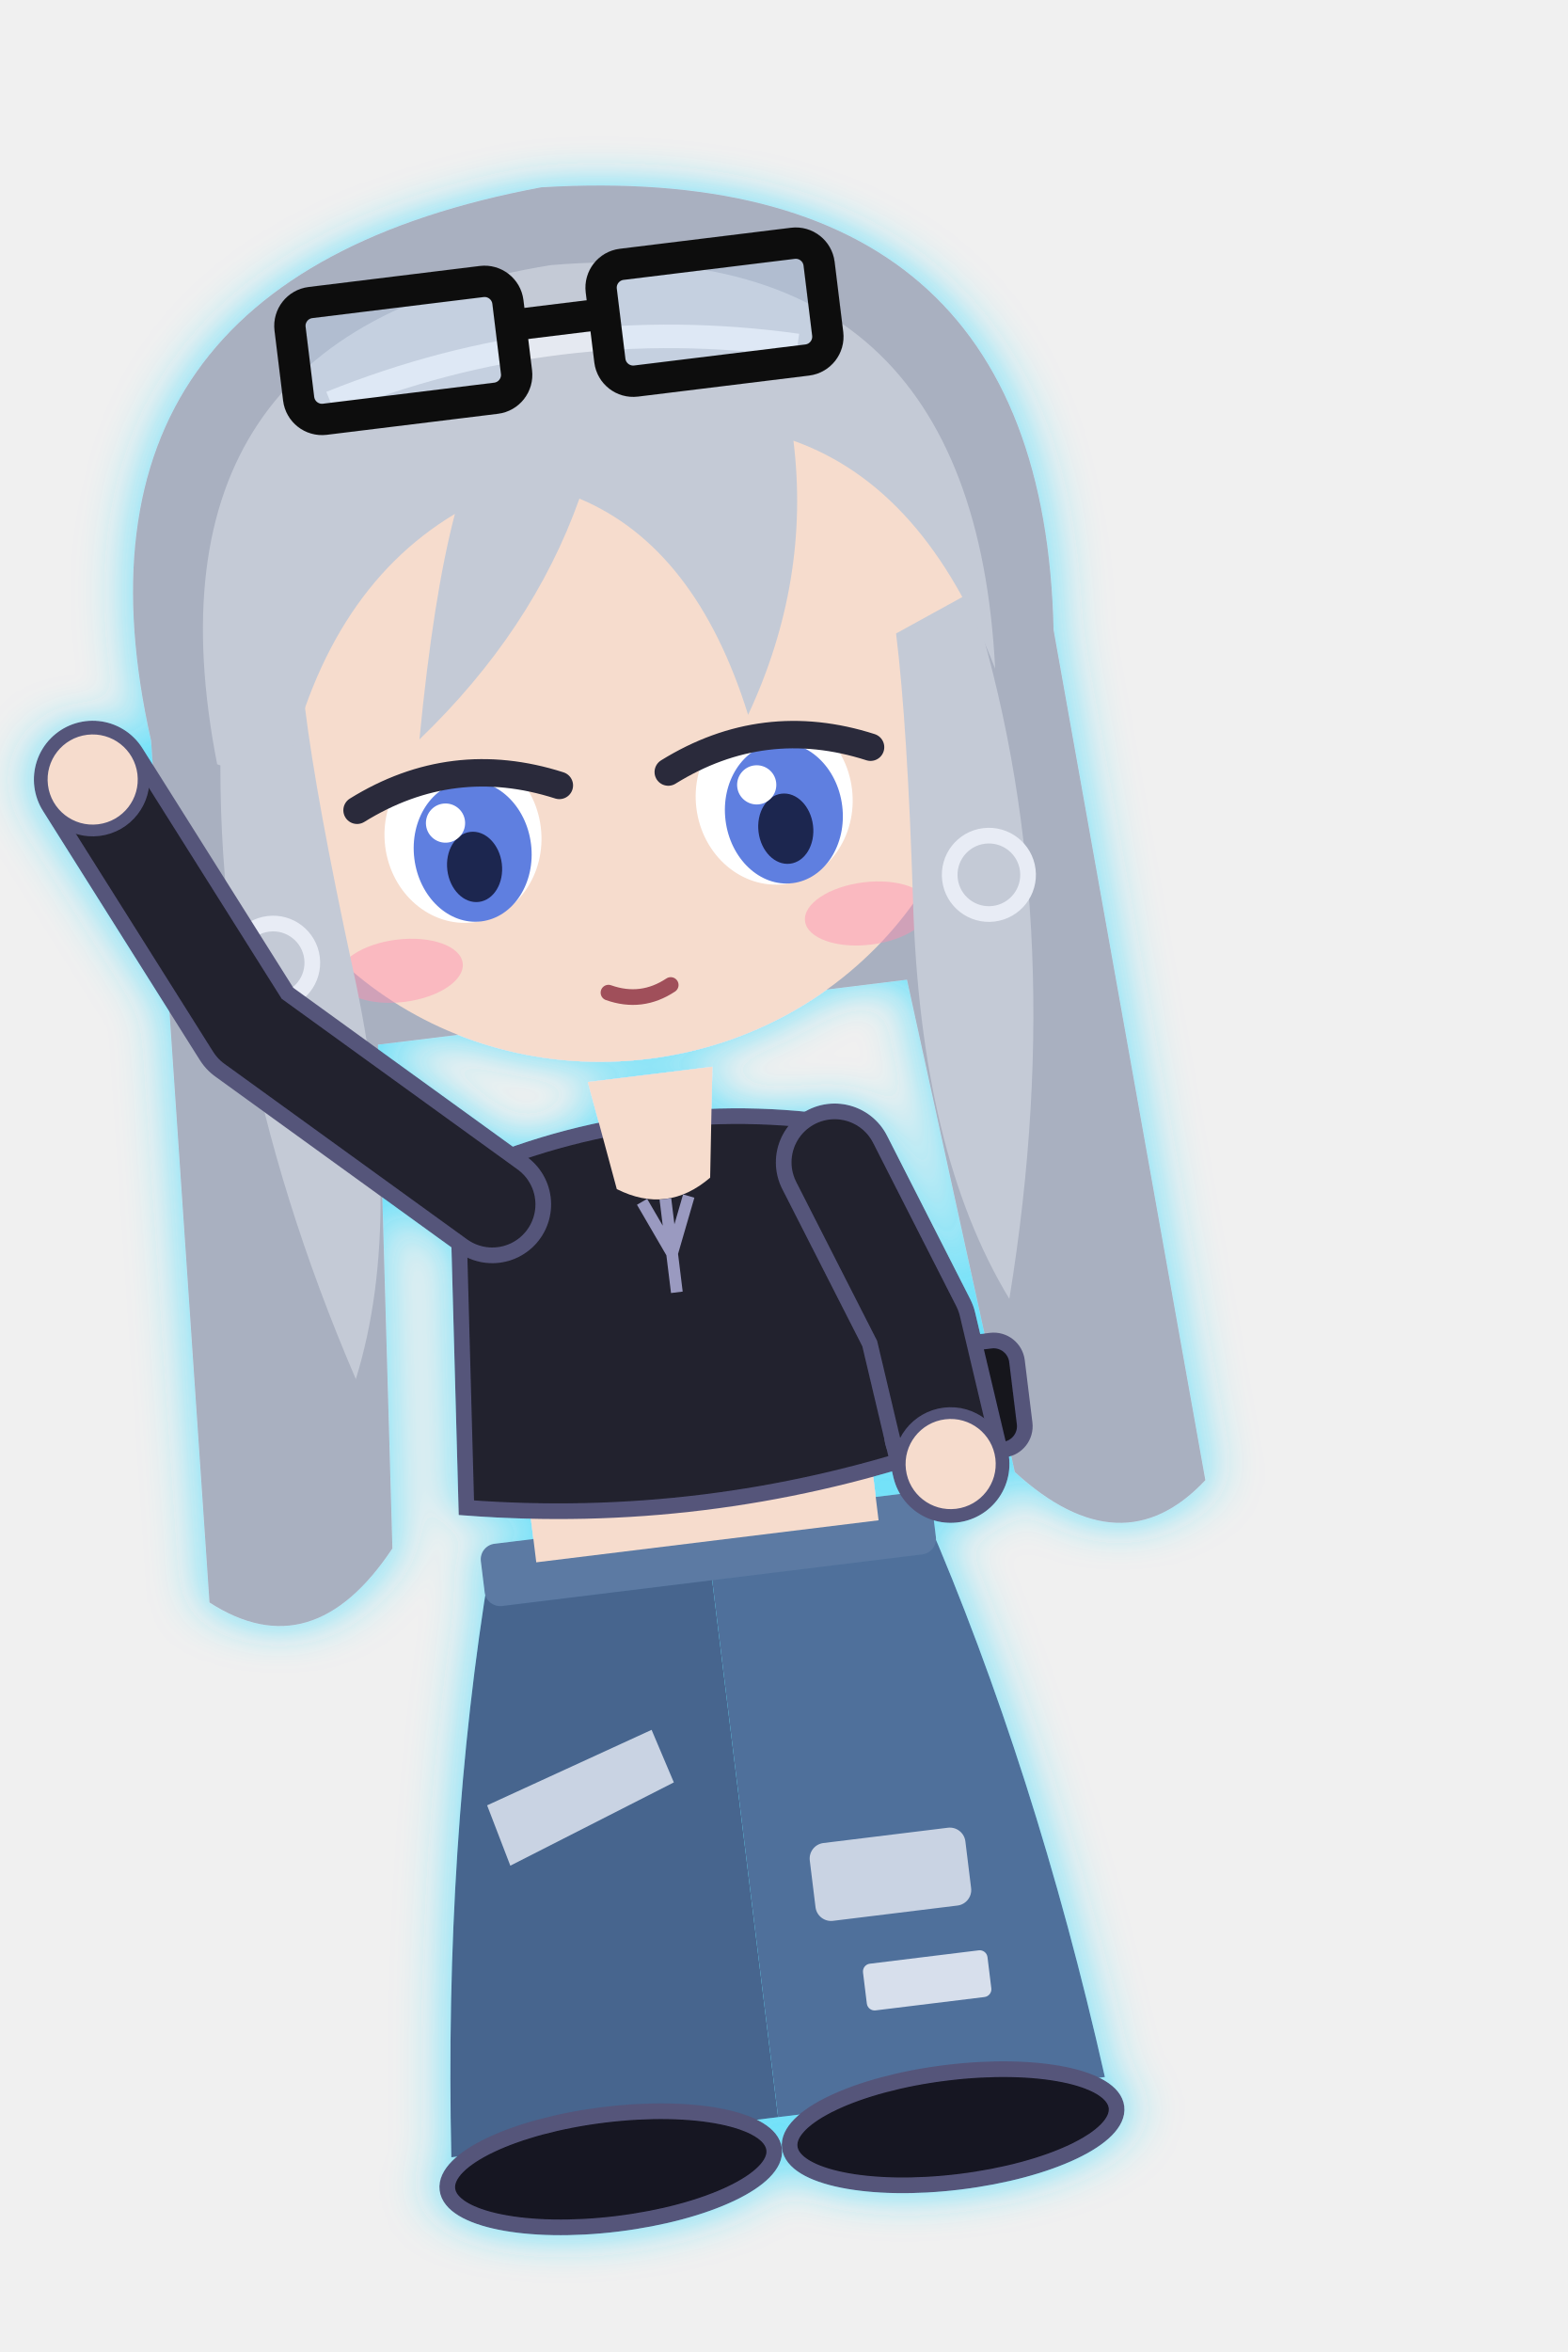
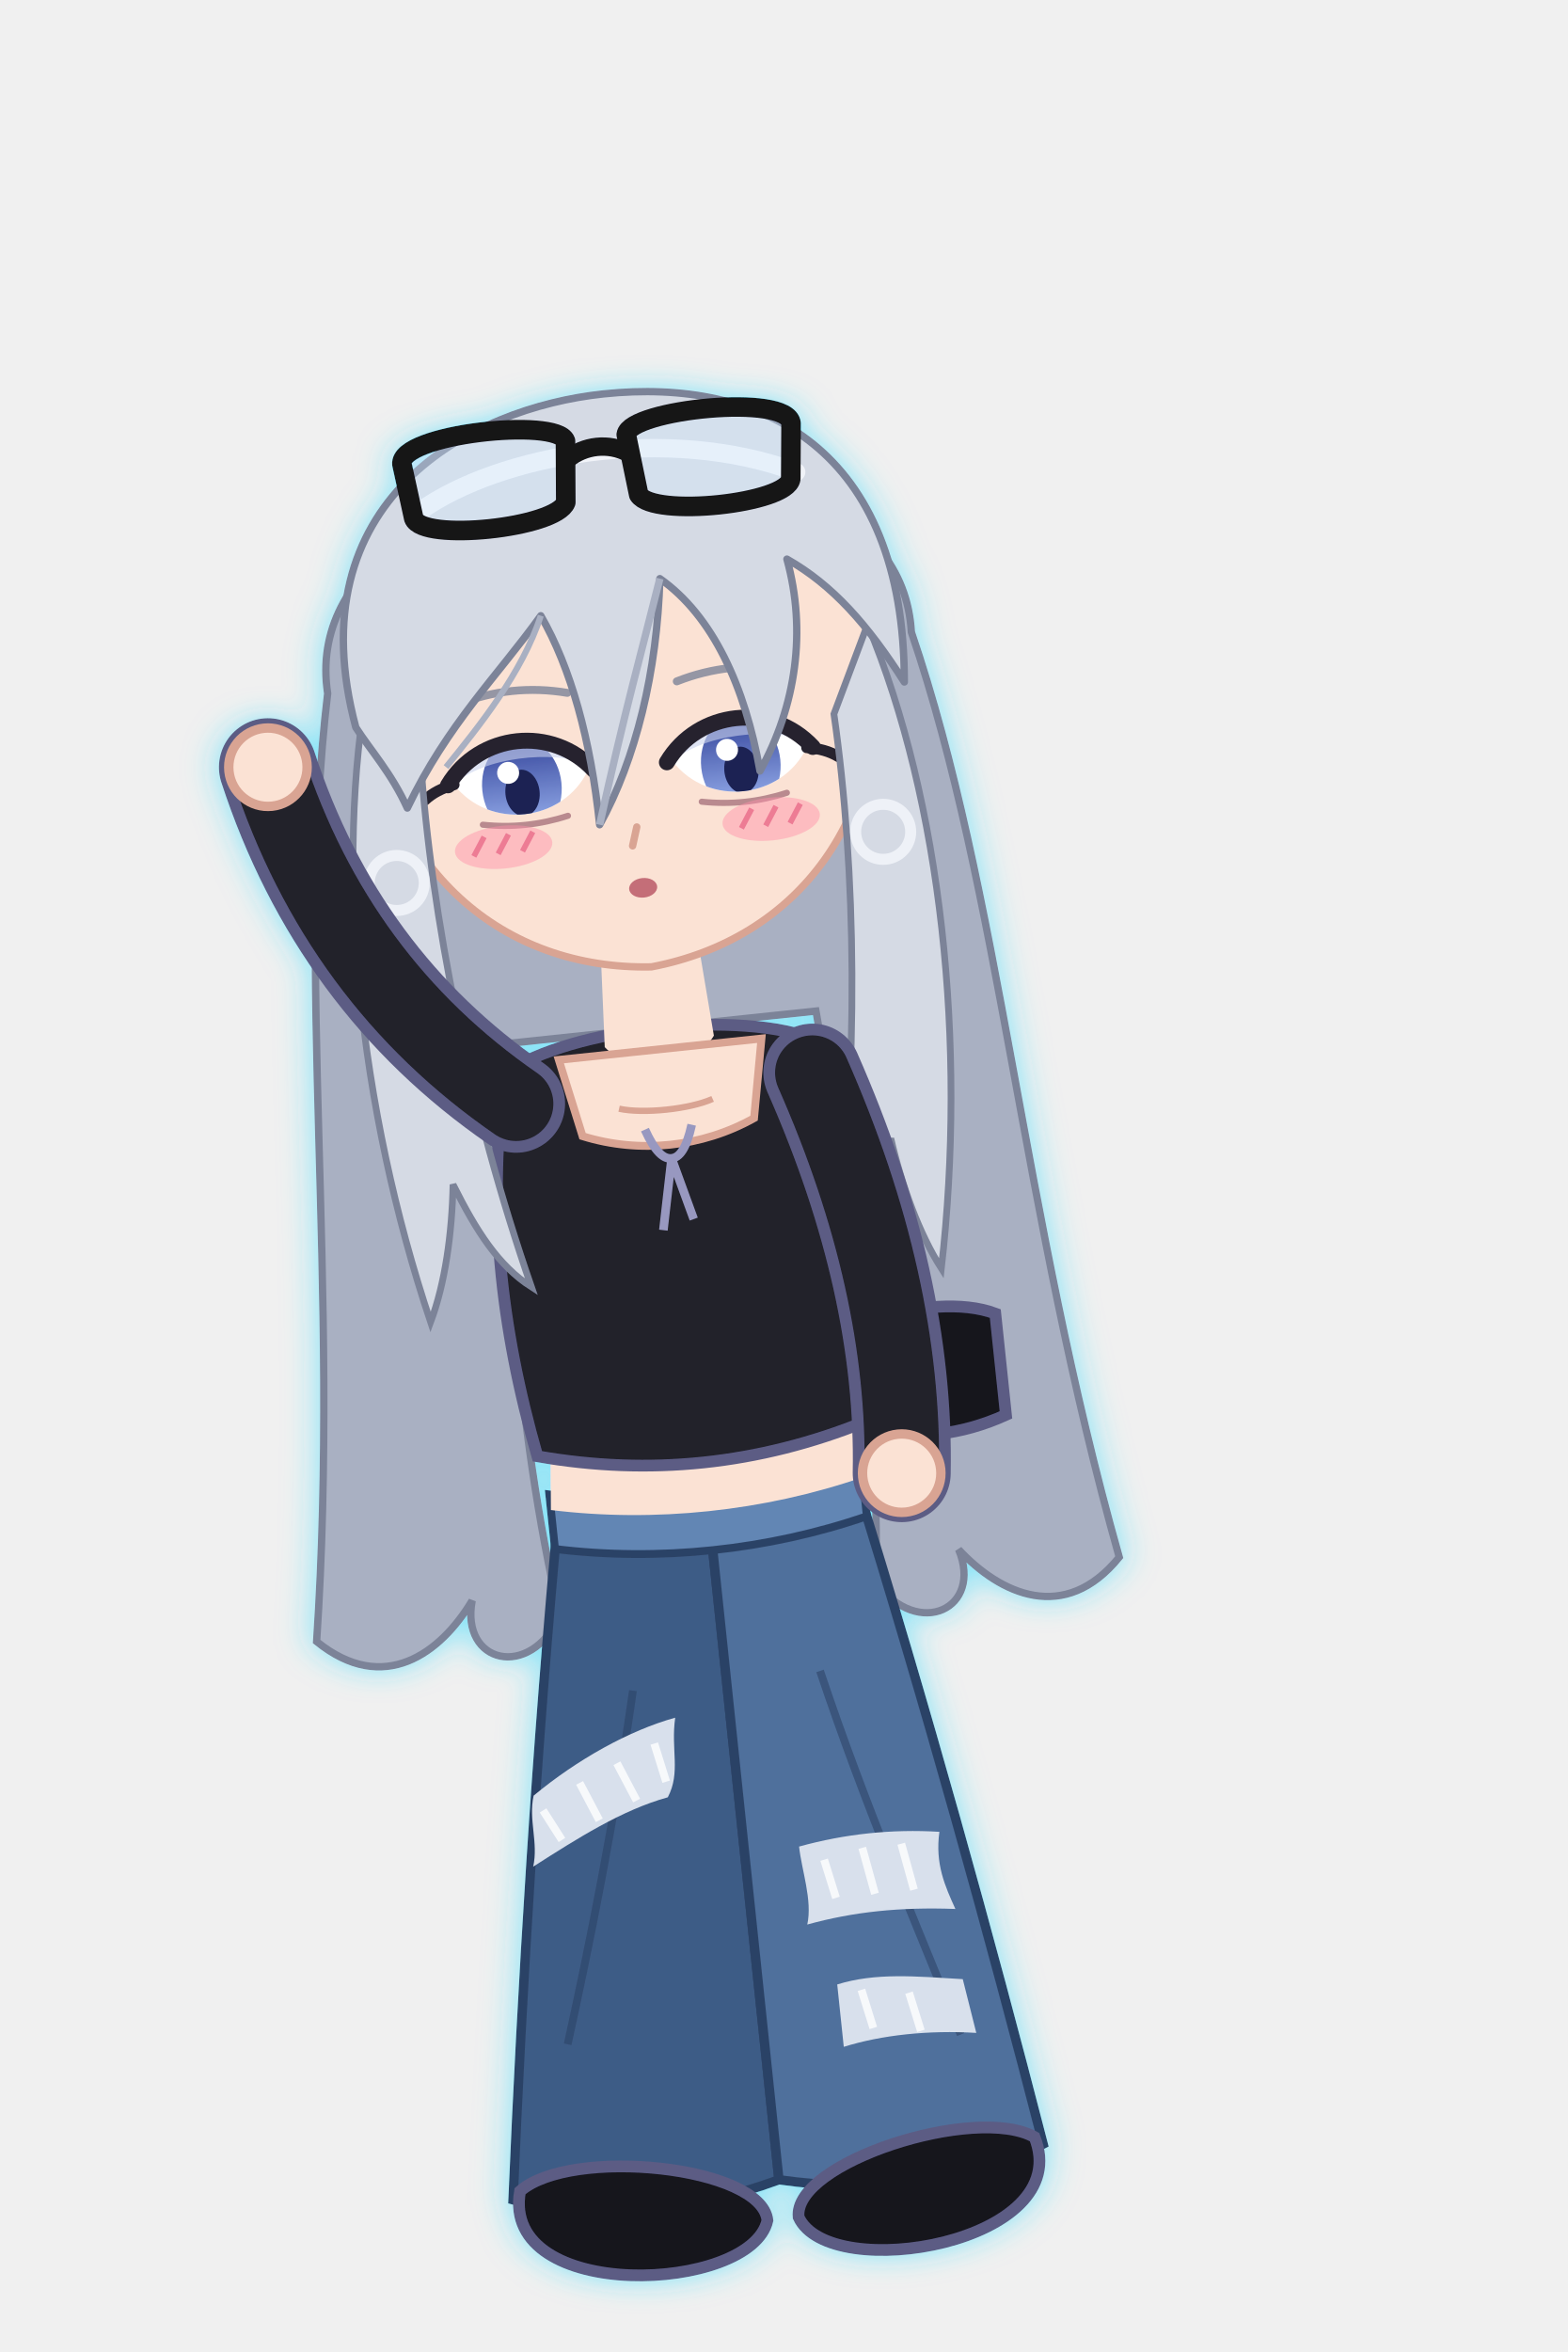
<svg xmlns="http://www.w3.org/2000/svg" viewBox="0 0 200 300" width="400" height="600">
  <defs>
    <filter id="glow" x="-20%" y="-20%" width="140%" height="140%">
-       <feDropShadow dx="0" dy="0" stdDeviation="3" flood-color="#2bd9ff" flood-opacity="0.7" />
+       <feDropShadow dx="0" dy="0" stdDeviation="2" flood-color="#2bd9ff" flood-opacity="0.55" />
    </filter>
+     <linearGradient id="iris" x1="0" y1="0" x2="0" y2="1">
+       <stop offset="0" stop-color="#34449a" />
+       <stop offset="1" stop-color="#9db6f2" />
+     </linearGradient>
  </defs>
-   <g filter="url(#glow)" transform="rotate(-7 100 276)">
-     <path d="M42 86 Q36 26 100 22 Q164 26 158 86 L164 196 Q152 206 140 192 L134 128 L66 128 L60 192 Q48 206 36 196 Z" fill="#a9b0c0" />
-     <path d="M72 196 L100 196 L100 270 L58 270 Q62 230 72 196 Z" fill="#46658e" />
-     <path d="M100 196 L128 196 Q138 230 142 270 L100 270 Z" fill="#4f709b" />
-     <rect x="71" y="193" width="58" height="8" rx="2" fill="#5b7aa3" />
-     <path d="M68 226 L90 219 L92 226 L70 234 Z" fill="#c9d3e3" />
-     <rect x="108" y="236" width="20" height="10" rx="2" fill="#c9d3e3" />
-     <rect x="113" y="252" width="16" height="6" rx="1" fill="#d7dfec" />
-     <ellipse cx="78" cy="274" rx="21" ry="7" fill="#151520" stroke="#55557a" stroke-width="2" />
-     <ellipse cx="122" cy="274" rx="21" ry="7" fill="#151520" stroke="#55557a" stroke-width="2" />
-     <rect x="78" y="184" width="44" height="12" fill="#f6dccd" />
-     <path d="M74 146 Q100 138 126 146 L130 188 Q100 194 70 188 Z" fill="#22222e" stroke="#55557a" stroke-width="2" />
-     <path d="M92 136 L108 136 L106 150 Q100 154 94 150 Z" fill="#f6dccd" />
-     <path d="M97 152 L100 159 L103 152 M100 152 L100 164" fill="none" stroke="#9a9ac0" stroke-width="1.5" />
-     <path d="M122 148 L133 176" stroke="#15151f" stroke-width="2.5" />
-     <rect x="125" y="175" width="17" height="14" rx="3" fill="#15151f" stroke="#55557a" stroke-width="2" />
-     <ellipse cx="100" cy="88" rx="48" ry="46" fill="#f6dccd" />
-     <ellipse cx="80" cy="103" rx="10" ry="11" fill="#fff" />
-     <ellipse cx="81" cy="105" rx="7.5" ry="9" fill="#5f7fe0" />
-     <ellipse cx="81" cy="107" rx="3.5" ry="4.5" fill="#1d2550" />
-     <circle cx="78" cy="101" r="2.5" fill="#fff" />
-     <path d="M66 90 H94 V98 Q80 93 66 98 Z" fill="#f6dccd" />
-     <path d="M67 98 Q80 92 93 98" fill="none" stroke="#2a2a3a" stroke-width="3.5" stroke-linecap="round" />
-     <ellipse cx="120" cy="103" rx="10" ry="11" fill="#fff" />
-     <ellipse cx="121" cy="105" rx="7.5" ry="9" fill="#5f7fe0" />
-     <ellipse cx="121" cy="107" rx="3.5" ry="4.5" fill="#1d2550" />
-     <circle cx="118" cy="101" r="2.5" fill="#fff" />
-     <path d="M106 90 H134 V98 Q120 93 106 98 Z" fill="#f6dccd" />
-     <path d="M107 98 Q120 92 133 98" fill="none" stroke="#2a2a3a" stroke-width="3.5" stroke-linecap="round" />
-     <ellipse cx="70" cy="119" rx="8" ry="4" fill="#ff8fb0" opacity="0.45" />
-     <ellipse cx="130" cy="119" rx="8" ry="4" fill="#ff8fb0" opacity="0.45" />
-     <path d="M96 125 Q100 127 104 125" fill="none" stroke="#a0505a" stroke-width="2" stroke-linecap="round" />
-     <path d="M52 80 Q44 122 58 170 Q67 150 64 118 Q62 96 62 84 Z" fill="#c4cad6" />
-     <path d="M148 80 Q156 122 142 170 Q133 150 136 118 Q138 96 138 84 Z" fill="#c4cad6" />
-     <path d="M50 90 Q46 34 100 32 Q154 34 150 90 Q144 66 128 58 Q128 76 118 92 Q114 70 100 62 Q92 78 76 90 Q80 72 84 62 Q66 70 58 94 Z" fill="#c4cad6" />
-     <path d="M70 46 Q100 38 130 46" fill="none" stroke="#eef1f7" stroke-width="3" opacity="0.8" />
-     <g fill="rgba(200,230,255,0.25)" stroke="#111" stroke-width="4">
-       <rect x="66" y="33" width="28" height="15" rx="3" />
-       <rect x="106" y="33" width="28" height="15" rx="3" />
+   <g filter="url(#glow)" transform="rotate(-6 100 284)">
+     <g transform="translate(100 124) scale(0.78) translate(-100 -124)">
+       <path d="M52 72 C50 30 150 30 148 72 C158 116 156 168 166 226 C156 236 146 230 140 222 C143 232 132 236 126 226 C130 194 128 160 126 132 L74 132 C72 160 70 194 74 226 C68 236 57 232 60 222 C54 230 44 236 34 226 C44 168 42 116 52 72 Z" fill="#a9b0c2" stroke="#7c8398" stroke-width="1.2" />
    </g>
-     <path d="M94 39 L106 39" stroke="#111" stroke-width="4" />
-     <circle cx="54" cy="116" r="5" fill="none" stroke="#e8ecf5" stroke-width="2" />
-     <circle cx="146" cy="116" r="5" fill="none" stroke="#e8ecf5" stroke-width="2" />
-     <path d="M78 150 L50 124 L34 90" fill="none" stroke="#55557a" stroke-width="15" stroke-linecap="round" stroke-linejoin="round" />
-     <path d="M78 150 L50 124 L34 90" fill="none" stroke="#22222e" stroke-width="11" stroke-linecap="round" stroke-linejoin="round" />
-     <circle cx="34" cy="90" r="6.5" fill="#f6dccd" stroke="#55557a" stroke-width="1.5" />
-     <path d="M122 150 L130 172 L132 190" fill="none" stroke="#55557a" stroke-width="15" stroke-linecap="round" stroke-linejoin="round" />
-     <path d="M122 150 L130 172 L132 190" fill="none" stroke="#22222e" stroke-width="11" stroke-linecap="round" stroke-linejoin="round" />
-     <circle cx="132" cy="190" r="6.5" fill="#f6dccd" stroke="#55557a" stroke-width="1.5" />
+     <path d="M81 190 L100 192 L100 278 C88 281 76 281 66 277 C70 250 75 220 81 190 Z" fill="#3e5c86" stroke="#2c4366" stroke-width="1.2" />
+     <path d="M100 192 L119 190 C125 220 130 250 134 277 C124 281 112 281 100 278 Z" fill="#4f709c" stroke="#2c4366" stroke-width="1.2" />
+     <path d="M80 188 C93 191 107 191 120 188 L120 195 C107 198 93 198 80 195 Z" fill="#6286b4" stroke="#2c4366" stroke-width="1" />
+     <path d="M88 214 C84 230 79 246 75 258" fill="none" stroke="#2c4366" stroke-width="1" opacity="0.6" />
+     <path d="M112 214 C116 232 121 248 125 262" fill="none" stroke="#2c4366" stroke-width="1" opacity="0.6" />
+     <path d="M74 226 C80 222 87 219 93 218 C92 222 93 225 91 228 C85 229 79 232 73 235 C74 232 73 229 74 226 Z" fill="#d8e0ec" />
+     <path d="M107 236 C113 235 119 235 125 236 C124 240 125 243 126 246 C119 245 113 245 107 246 C108 243 107 239 107 236 Z" fill="#d8e0ec" />
+     <path d="M110 254 C115 253 120 254 126 255 L127 262 C121 261 115 261 110 262 Z" fill="#d8e0ec" />
+     <path d="M75 228 l2 4 M80 225 l2 5 M85 223 l2 5 M90 221 l1 5 M110 238 l1 5 M115 237 l1 6 M120 237 l1 6 M113 255 l1 5 M119 256 l1 5" stroke="#fff" stroke-width="1" opacity="0.8" />
+     <path d="M67 276 C63 290 95 292 98 283 C98 276 74 271 67 276 Z" fill="#15151d" stroke="#5c5c84" stroke-width="1.5" />
+     <path d="M133 276 C137 290 105 292 102 283 C102 276 126 271 133 276 Z" fill="#15151d" stroke="#5c5c84" stroke-width="1.5" />
+     <path d="M81 180 C93 183 107 183 119 180 L120 190 C107 193 93 193 80 190 Z" fill="#fbe2d4" />
+     <path d="M80 134 C89 129 111 129 120 134 C124 150 124 166 121 183 C107 187 93 187 79 183 C76 166 76 150 80 134 Z" fill="#202029" stroke="#5c5c84" stroke-width="1.5" />
+     <path d="M94 116 L106 116 L107 132 C104 136 96 136 93 132 Z" fill="#fbe2d4" />
+     <path d="M87 133 L113 133 L111 143 C104 146 96 146 89 143 Z" fill="#fbe2d4" stroke="#d9a493" stroke-width="1" />
+     <path d="M97 143 C98 146 99 147 100 147 C101 147 102 146 103 143 M100 147 L98 156 M100 147 L102 155" fill="none" stroke="#9898c0" stroke-width="1.1" />
+     <path d="M94 140 C97 141 103 141 106 140" fill="none" stroke="#d9a493" stroke-width="0.8" />
+     <path d="M117 134 C123 150 127 162 129 172" fill="none" stroke="#15151d" stroke-width="2" />
+     <path d="M123 170 C129 169 135 169 139 171 L139 184 C133 186 127 186 123 184 Z" fill="#15151d" stroke="#5c5c84" stroke-width="1.5" />
+     <g transform="translate(100 124) scale(0.78) translate(-100 -124)">
+       <path d="M58 72 C58 102 76 120 100 122 C124 120 142 102 142 72 C142 44 58 44 58 72 Z" fill="#fbe2d4" stroke="#d9a493" stroke-width="1.2" />
+       <clipPath id="eye82">
+         <path d="M71 89 C76 82 88 82 93 89 C88 97 76 97 71 89 Z" />
+       </clipPath>
+       <path d="M71 89 C76 82 88 82 93 89 C88 97 76 97 71 89 Z" fill="#fff" />
+       <g clip-path="url(#eye82)">
+         <ellipse cx="82" cy="90.5" rx="6.5" ry="8" fill="url(#iris)" />
+         <ellipse cx="82" cy="91.5" rx="2.8" ry="3.8" fill="#1b2152" />
+         <path d="M71 84 H93 V88 C88 85 76 85 71 89 Z" fill="#c9d2ec" opacity="0.6" />
+       </g>
+       <circle cx="80" cy="88" r="1.8" fill="#fff" />
+       <path d="M70 89 C76 81 88 81 94 89" fill="none" stroke="#26222f" stroke-width="2.6" stroke-linecap="round" />
+       <path d="M71 89 Q68 89.5 66 91" fill="none" stroke="#26222f" stroke-width="1.8" stroke-linecap="round" />
+       <path d="M75 96 Q82 97.5 89 96" fill="none" stroke="#b98a8f" stroke-width="1" stroke-linecap="round" />
+       <path d="M73 76 Q82 73.5 91 76" fill="none" stroke="#7c8398" stroke-width="1.3" stroke-linecap="round" opacity="0.8" />
+       <clipPath id="eye118">
+         <path d="M107 89 C112 82 124 82 129 89 C124 97 112 97 107 89 Z" />
+       </clipPath>
+       <path d="M107 89 C112 82 124 82 129 89 C124 97 112 97 107 89 Z" fill="#fff" />
+       <g clip-path="url(#eye118)">
+         <ellipse cx="118" cy="90.5" rx="6.5" ry="8" fill="url(#iris)" />
+         <ellipse cx="118" cy="91.5" rx="2.8" ry="3.8" fill="#1b2152" />
+         <path d="M107 84 H129 V88 C124 85 112 85 107 89 Z" fill="#c9d2ec" opacity="0.6" />
+       </g>
+       <circle cx="116" cy="88" r="1.8" fill="#fff" />
+       <path d="M106 89 C112 81 124 81 130 89" fill="none" stroke="#26222f" stroke-width="2.6" stroke-linecap="round" />
+       <path d="M129 89 Q132 89.5 134 91" fill="none" stroke="#26222f" stroke-width="1.8" stroke-linecap="round" />
+       <path d="M111 96 Q118 97.5 125 96" fill="none" stroke="#b98a8f" stroke-width="1" stroke-linecap="round" />
+       <path d="M109 76 Q118 73.5 127 76" fill="none" stroke="#7c8398" stroke-width="1.3" stroke-linecap="round" opacity="0.8" />
+       <path d="M100 99 L99 102" stroke="#d9a493" stroke-width="1.2" stroke-linecap="round" />
+       <ellipse cx="100" cy="109" rx="2.3" ry="1.6" fill="#c46e78" />
+       <ellipse cx="78" cy="100" rx="8" ry="3.5" fill="#ff8fa8" opacity="0.45" />
+       <ellipse cx="122" cy="100" rx="8" ry="3.5" fill="#ff8fa8" opacity="0.45" />
+       <path d="M73 101 l2 -3 M77 101 l2 -3 M81 101 l2 -3 M117 101 l2 -3 M121 101 l2 -3 M125 101 l2 -3" stroke="#e86a8a" stroke-width="0.9" opacity="0.8" />
+       <path d="M59 70 C50 100 50 140 58 176 C61 170 63 162 64 154 C67 162 70 168 75 172 C68 142 65 110 66 84 Z" fill="#d5dae4" stroke="#7c8398" stroke-width="1.1" />
+       <path d="M141 70 C150 100 150 140 142 176 C139 170 137 162 136 154 C133 162 130 168 125 172 C132 142 135 110 134 84 Z" fill="#d5dae4" stroke="#7c8398" stroke-width="1.1" />
+       <path d="M56 78 C50 40 80 28 102 28 C128 28 150 42 146 80 C141 70 136 63 129 58 C131 70 128 82 121 92 C120 78 116 66 108 59 C106 74 101 88 94 98 C94 84 92 72 88 63 C80 72 71 79 63 92 C61 86 58 82 56 78 Z" fill="#d5dae4" stroke="#7c8398" stroke-width="1.2" stroke-linejoin="round" />
+       <path d="M108 59 C104 70 100 80 94 98" fill="none" stroke="#a9b0c2" stroke-width="1.2" />
+       <path d="M88 63 C84 72 76 80 70 86" fill="none" stroke="#a9b0c2" stroke-width="1" />
+       <path d="M70 44 C84 36 112 34 132 44" fill="none" stroke="#f4f6fb" stroke-width="3" stroke-linecap="round" opacity="0.9" />
+       <g fill="rgba(210,235,255,0.35)" stroke="#121218" stroke-width="3.2" stroke-linejoin="round">
+         <path d="M68 36 C68 31 94 31 95 35 L94 45 C92 49 70 49 69 45 Z" />
+         <path d="M105 35 C106 31 132 31 132 36 L131 45 C130 49 108 49 106 45 Z" />
+       </g>
+       <path d="M95 38 C98 36 102 36 105 38" fill="none" stroke="#121218" stroke-width="3" />
+       <circle cx="60" cy="104" r="4.5" fill="none" stroke="#eef1f7" stroke-width="1.8" />
+       <circle cx="140" cy="104" r="4.5" fill="none" stroke="#eef1f7" stroke-width="1.8" />
+     </g>
+     <path d="M81 138 Q60 120 54 92" fill="none" stroke="#5c5c84" stroke-width="12.5" stroke-linecap="round" />
+     <path d="M81 138 Q60 120 54 92" fill="none" stroke="#202029" stroke-width="9.5" stroke-linecap="round" />
+     <circle cx="54" cy="92" r="5" fill="#fbe2d4" stroke="#d9a493" stroke-width="1.2" />
+     <path d="M119 138 Q128 166 125 190" fill="none" stroke="#5c5c84" stroke-width="12.5" stroke-linecap="round" />
+     <path d="M119 138 Q128 166 125 190" fill="none" stroke="#202029" stroke-width="9.5" stroke-linecap="round" />
+     <circle cx="125" cy="190" r="5" fill="#fbe2d4" stroke="#d9a493" stroke-width="1.2" />
  </g>
</svg>
